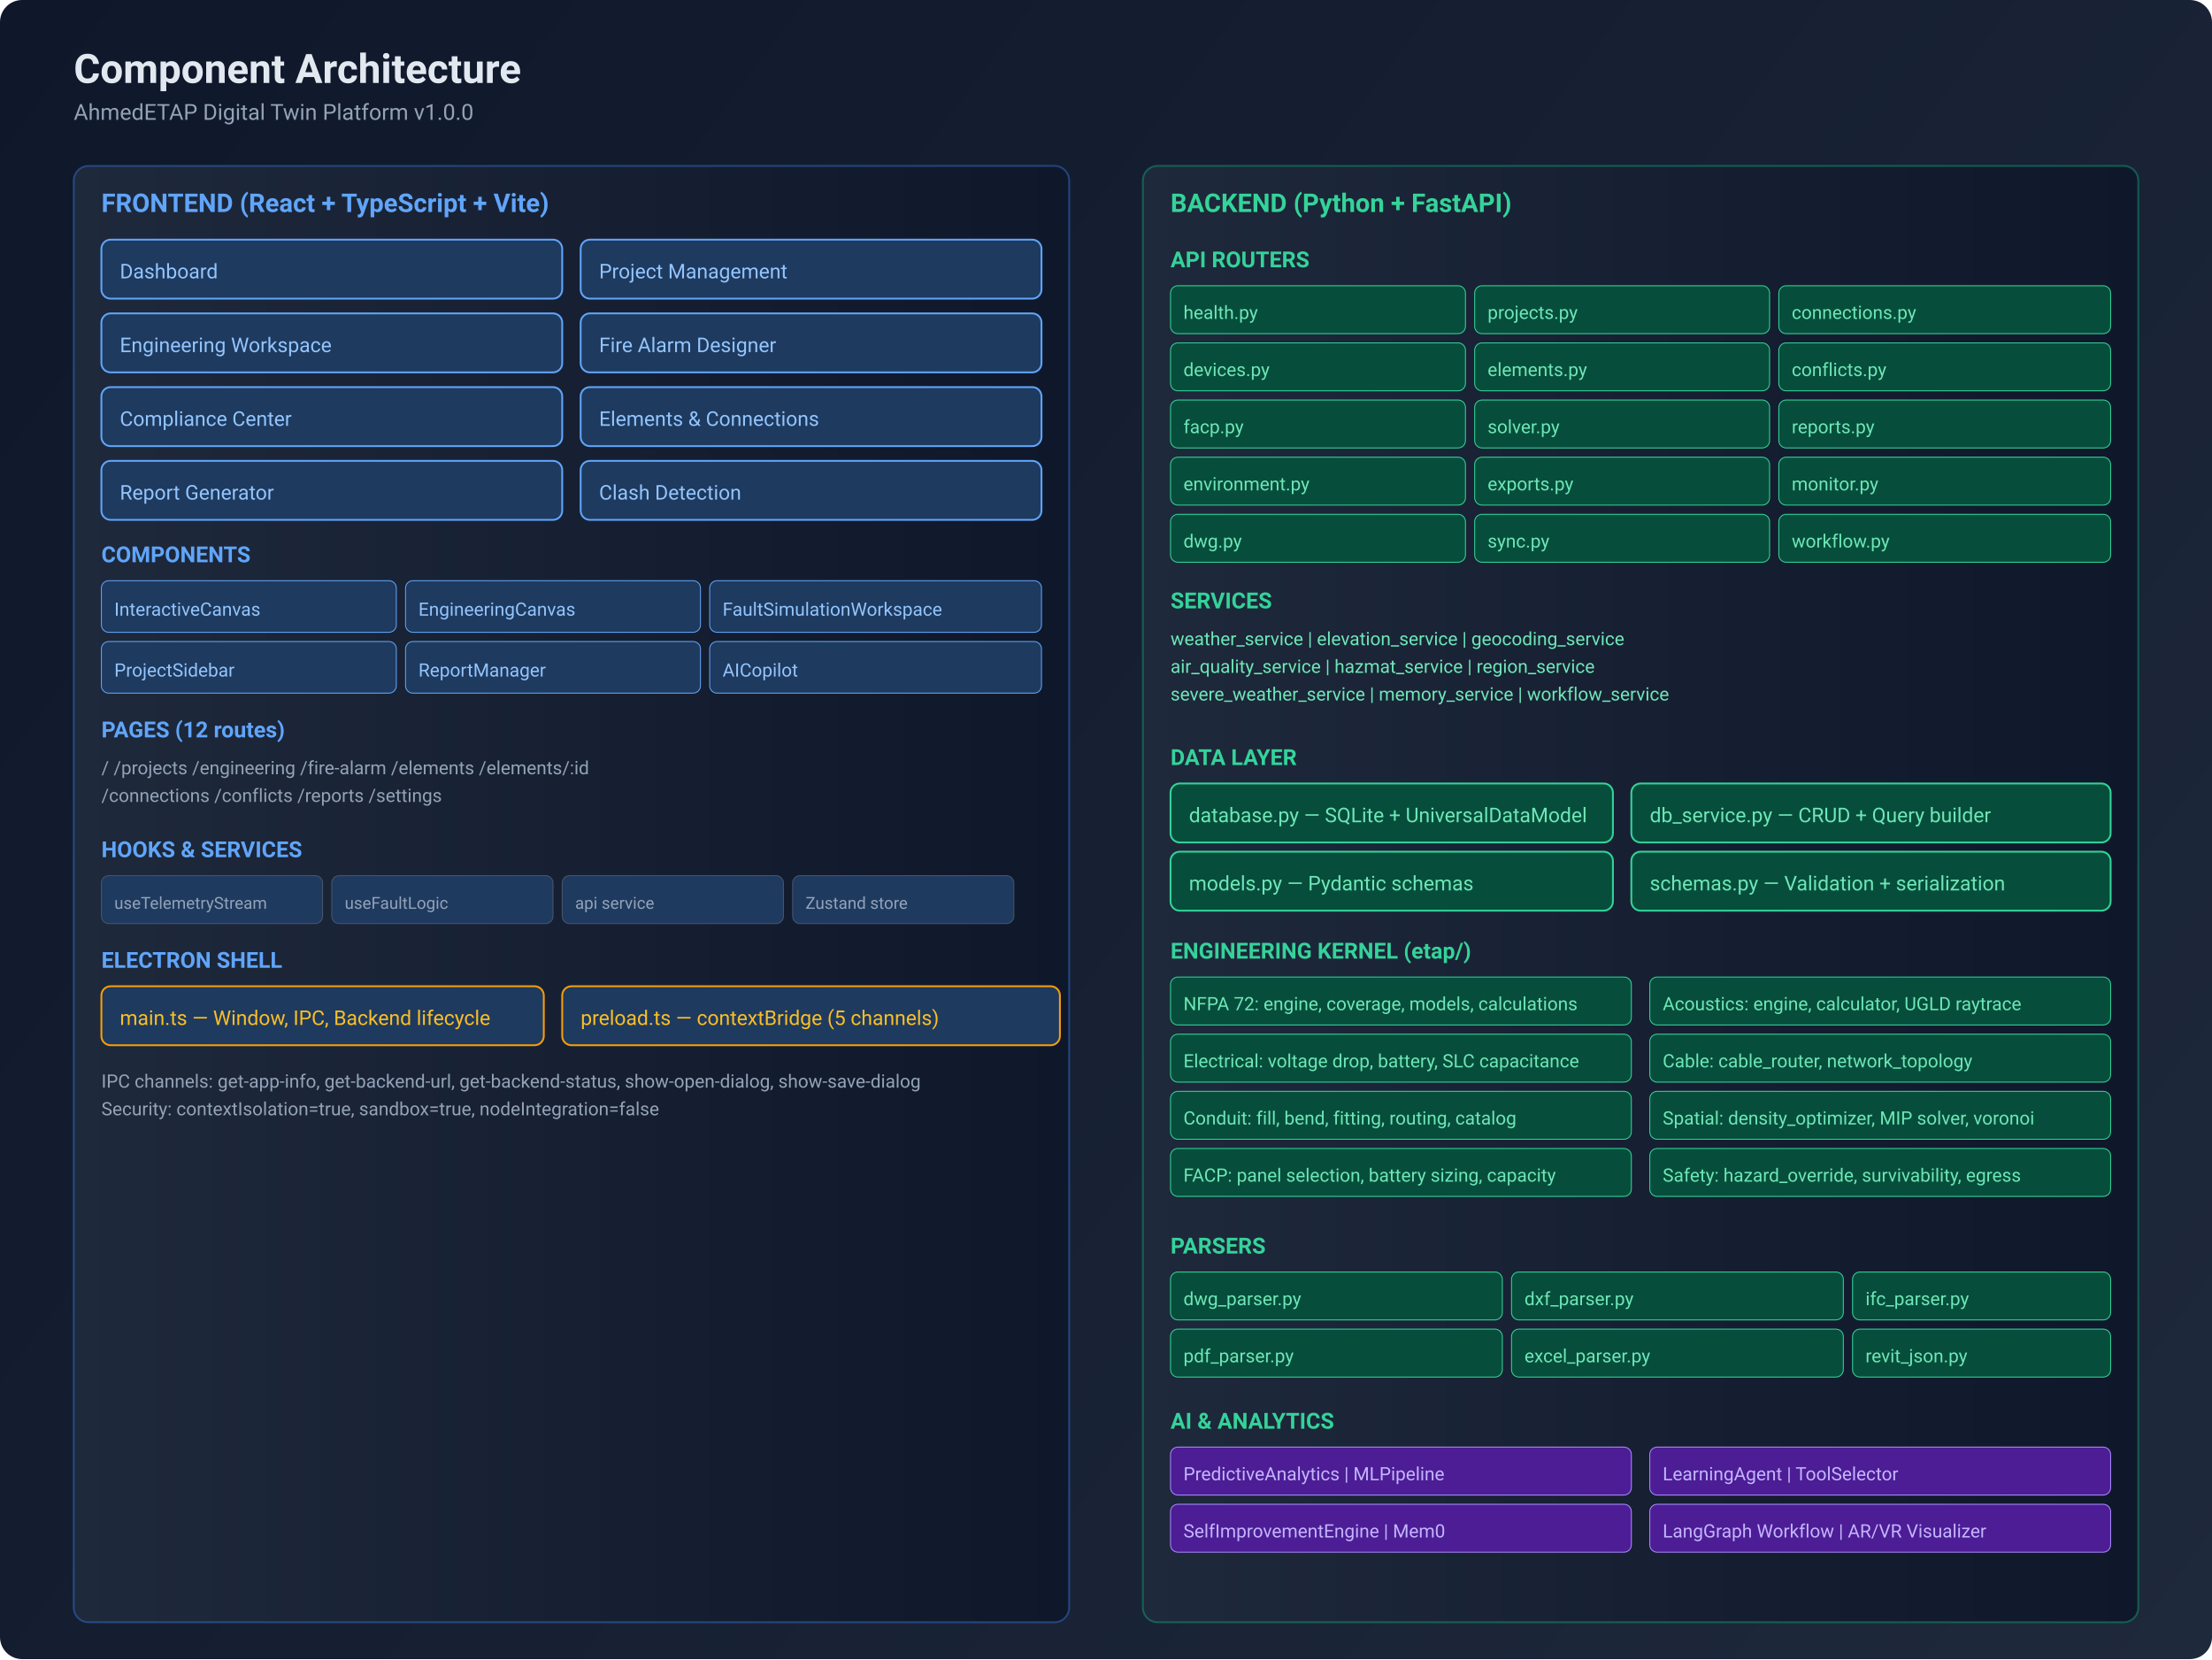
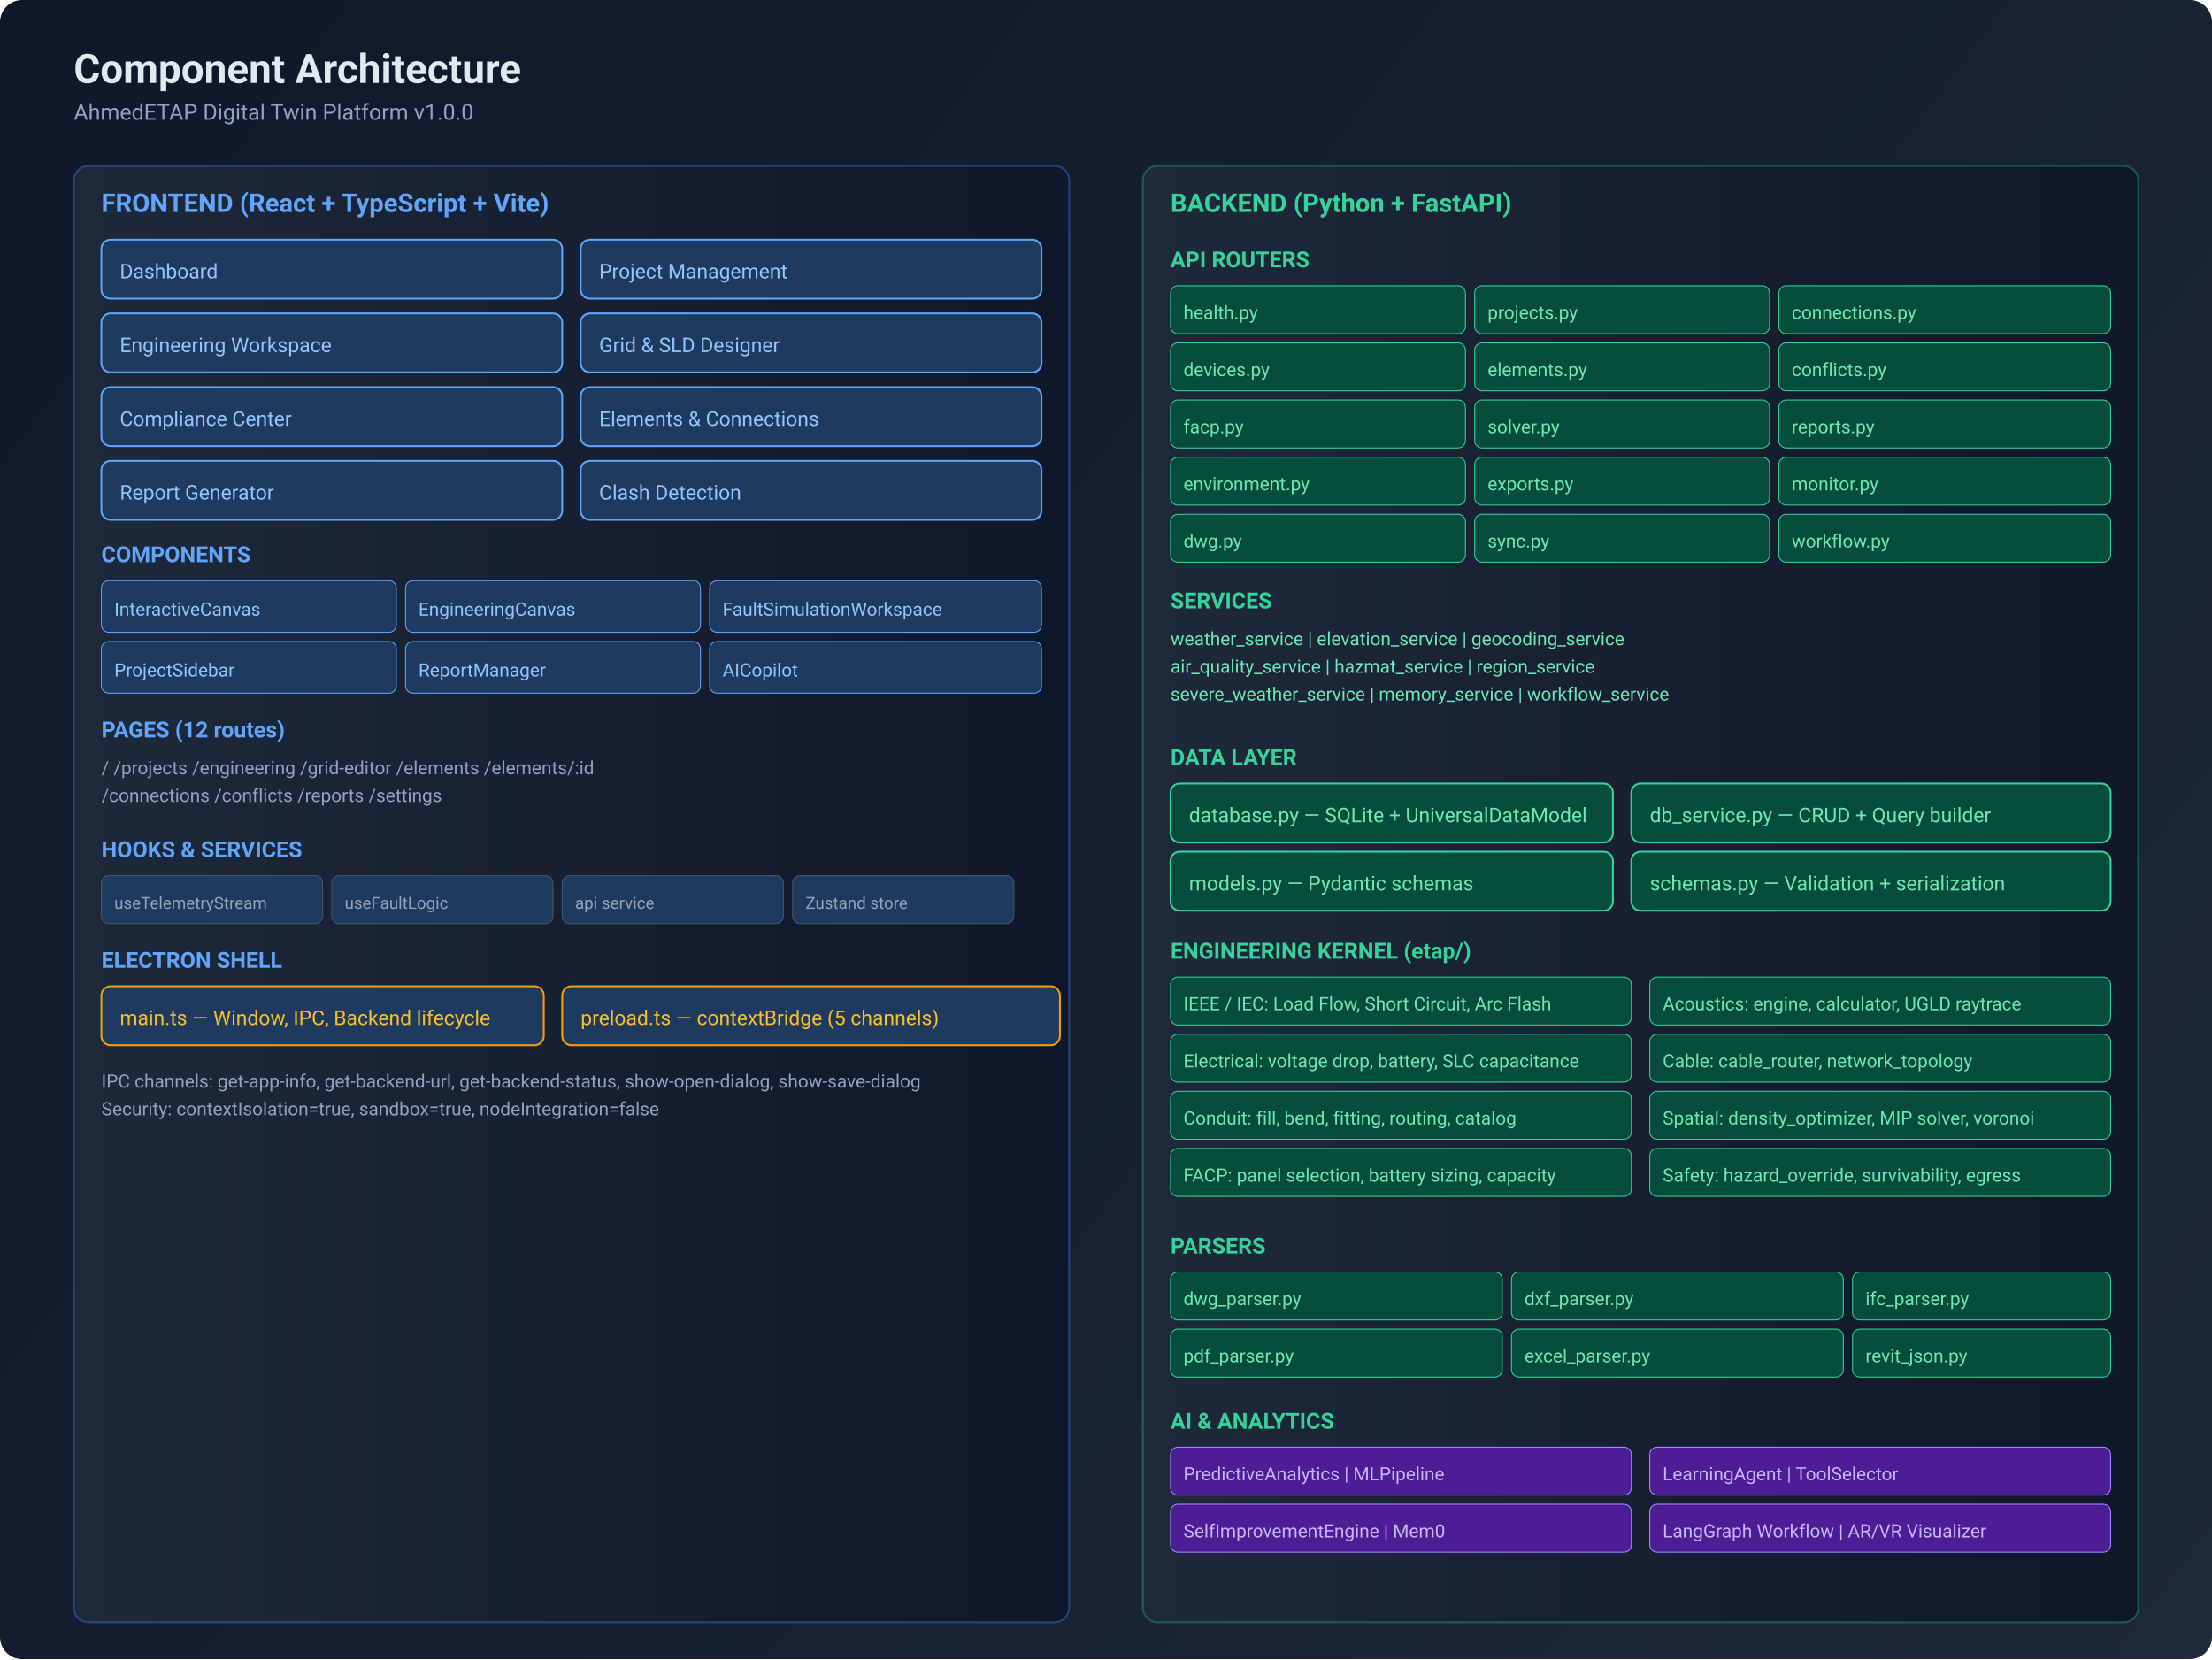
<svg xmlns="http://www.w3.org/2000/svg" viewBox="0 0 1200 900" font-family="'SF Pro Display', -apple-system, BlinkMacSystemFont, 'Segoe UI', Roboto, sans-serif">
  <defs>
    <linearGradient id="bg" x1="0" y1="0" x2="1200" y2="900" gradientUnits="userSpaceOnUse">
      <stop offset="0" stop-color="#0f172a" />
      <stop offset="1" stop-color="#1e293b" />
    </linearGradient>
    <linearGradient id="box">
      <stop offset="0" stop-color="#1e293b" />
      <stop offset="1" stop-color="#0f172a" />
    </linearGradient>
  </defs>
  <rect width="1200" height="900" fill="url(#bg)" rx="12" />
  <text x="40" y="45" fill="#e2e8f0" font-size="22" font-weight="700">Component Architecture</text>
  <text x="40" y="65" fill="#94a3b8" font-size="12">AhmedETAP Digital Twin Platform v1.0.0</text>
  <rect x="40" y="90" width="540" height="790" rx="8" fill="url(#box)" stroke="#3b82f6" stroke-width="1" stroke-opacity=".4" />
  <text x="55" y="115" fill="#60a5fa" font-size="14" font-weight="600">FRONTEND (React + TypeScript + Vite)</text>
  <rect x="55" y="130" width="250" height="32" rx="5" fill="#1e3a5f" stroke="#60a5fa" stroke-width="1" />
  <text x="65" y="151" fill="#93c5fd" font-size="11">Dashboard</text>
  <rect x="315" y="130" width="250" height="32" rx="5" fill="#1e3a5f" stroke="#60a5fa" stroke-width="1" />
  <text x="325" y="151" fill="#93c5fd" font-size="11">Project Management</text>
  <rect x="55" y="170" width="250" height="32" rx="5" fill="#1e3a5f" stroke="#60a5fa" stroke-width="1" />
  <text x="65" y="191" fill="#93c5fd" font-size="11">Engineering Workspace</text>
  <rect x="315" y="170" width="250" height="32" rx="5" fill="#1e3a5f" stroke="#60a5fa" stroke-width="1" />
-   <text x="325" y="191" fill="#93c5fd" font-size="11">Fire Alarm Designer</text>
+   <text x="325" y="191" fill="#93c5fd" font-size="11">Grid &amp; SLD Designer</text>
  <rect x="55" y="210" width="250" height="32" rx="5" fill="#1e3a5f" stroke="#60a5fa" stroke-width="1" />
  <text x="65" y="231" fill="#93c5fd" font-size="11">Compliance Center</text>
  <rect x="315" y="210" width="250" height="32" rx="5" fill="#1e3a5f" stroke="#60a5fa" stroke-width="1" />
  <text x="325" y="231" fill="#93c5fd" font-size="11">Elements &amp; Connections</text>
  <rect x="55" y="250" width="250" height="32" rx="5" fill="#1e3a5f" stroke="#60a5fa" stroke-width="1" />
  <text x="65" y="271" fill="#93c5fd" font-size="11">Report Generator</text>
  <rect x="315" y="250" width="250" height="32" rx="5" fill="#1e3a5f" stroke="#60a5fa" stroke-width="1" />
  <text x="325" y="271" fill="#93c5fd" font-size="11">Clash Detection</text>
  <text x="55" y="305" fill="#60a5fa" font-size="12" font-weight="600">COMPONENTS</text>
  <rect x="55" y="315" width="160" height="28" rx="4" fill="#1e3a5f" stroke="#60a5fa" stroke-width=".5" />
  <text x="62" y="334" fill="#93c5fd" font-size="10">InteractiveCanvas</text>
  <rect x="220" y="315" width="160" height="28" rx="4" fill="#1e3a5f" stroke="#60a5fa" stroke-width=".5" />
  <text x="227" y="334" fill="#93c5fd" font-size="10">EngineeringCanvas</text>
  <rect x="385" y="315" width="180" height="28" rx="4" fill="#1e3a5f" stroke="#60a5fa" stroke-width=".5" />
  <text x="392" y="334" fill="#93c5fd" font-size="10">FaultSimulationWorkspace</text>
  <rect x="55" y="348" width="160" height="28" rx="4" fill="#1e3a5f" stroke="#60a5fa" stroke-width=".5" />
  <text x="62" y="367" fill="#93c5fd" font-size="10">ProjectSidebar</text>
  <rect x="220" y="348" width="160" height="28" rx="4" fill="#1e3a5f" stroke="#60a5fa" stroke-width=".5" />
  <text x="227" y="367" fill="#93c5fd" font-size="10">ReportManager</text>
  <rect x="385" y="348" width="180" height="28" rx="4" fill="#1e3a5f" stroke="#60a5fa" stroke-width=".5" />
  <text x="392" y="367" fill="#93c5fd" font-size="10">AICopilot</text>
  <text x="55" y="400" fill="#60a5fa" font-size="12" font-weight="600">PAGES (12 routes)</text>
-   <text x="55" y="420" fill="#94a3b8" font-size="10">/ /projects /engineering /fire-alarm /elements /elements/:id</text>
+   <text x="55" y="420" fill="#94a3b8" font-size="10">/ /projects /engineering /grid-editor /elements /elements/:id</text>
  <text x="55" y="435" fill="#94a3b8" font-size="10">/connections /conflicts /reports /settings</text>
  <text x="55" y="465" fill="#60a5fa" font-size="12" font-weight="600">HOOKS &amp; SERVICES</text>
  <rect x="55" y="475" width="120" height="26" rx="4" fill="#1e3a5f" stroke="#475569" stroke-width=".5" />
  <text x="62" y="493" fill="#94a3b8" font-size="9">useTelemetryStream</text>
  <rect x="180" y="475" width="120" height="26" rx="4" fill="#1e3a5f" stroke="#475569" stroke-width=".5" />
  <text x="187" y="493" fill="#94a3b8" font-size="9">useFaultLogic</text>
  <rect x="305" y="475" width="120" height="26" rx="4" fill="#1e3a5f" stroke="#475569" stroke-width=".5" />
  <text x="312" y="493" fill="#94a3b8" font-size="9">api service</text>
  <rect x="430" y="475" width="120" height="26" rx="4" fill="#1e3a5f" stroke="#475569" stroke-width=".5" />
  <text x="437" y="493" fill="#94a3b8" font-size="9">Zustand store</text>
  <text x="55" y="525" fill="#60a5fa" font-size="12" font-weight="600">ELECTRON SHELL</text>
  <rect x="55" y="535" width="240" height="32" rx="5" fill="#1e3a5f" stroke="#f59e0b" stroke-width="1" />
  <text x="65" y="556" fill="#fbbf24" font-size="11">main.ts — Window, IPC, Backend lifecycle</text>
  <rect x="305" y="535" width="270" height="32" rx="5" fill="#1e3a5f" stroke="#f59e0b" stroke-width="1" />
  <text x="315" y="556" fill="#fbbf24" font-size="11">preload.ts — contextBridge (5 channels)</text>
  <text x="55" y="590" fill="#94a3b8" font-size="10">IPC channels: get-app-info, get-backend-url, get-backend-status, show-open-dialog, show-save-dialog</text>
  <text x="55" y="605" fill="#94a3b8" font-size="10">Security: contextIsolation=true, sandbox=true, nodeIntegration=false</text>
  <rect x="620" y="90" width="540" height="790" rx="8" fill="url(#box)" stroke="#10b981" stroke-width="1" stroke-opacity=".4" />
  <text x="635" y="115" fill="#34d399" font-size="14" font-weight="600">BACKEND (Python + FastAPI)</text>
  <text x="635" y="145" fill="#34d399" font-size="12" font-weight="600">API ROUTERS</text>
  <rect x="635" y="155" width="160" height="26" rx="4" fill="#064e3b" stroke="#34d399" stroke-width=".5" />
  <text x="642" y="173" fill="#6ee7b7" font-size="10">health.py</text>
  <rect x="800" y="155" width="160" height="26" rx="4" fill="#064e3b" stroke="#34d399" stroke-width=".5" />
  <text x="807" y="173" fill="#6ee7b7" font-size="10">projects.py</text>
  <rect x="965" y="155" width="180" height="26" rx="4" fill="#064e3b" stroke="#34d399" stroke-width=".5" />
  <text x="972" y="173" fill="#6ee7b7" font-size="10">connections.py</text>
  <rect x="635" y="186" width="160" height="26" rx="4" fill="#064e3b" stroke="#34d399" stroke-width=".5" />
  <text x="642" y="204" fill="#6ee7b7" font-size="10">devices.py</text>
  <rect x="800" y="186" width="160" height="26" rx="4" fill="#064e3b" stroke="#34d399" stroke-width=".5" />
  <text x="807" y="204" fill="#6ee7b7" font-size="10">elements.py</text>
  <rect x="965" y="186" width="180" height="26" rx="4" fill="#064e3b" stroke="#34d399" stroke-width=".5" />
  <text x="972" y="204" fill="#6ee7b7" font-size="10">conflicts.py</text>
  <rect x="635" y="217" width="160" height="26" rx="4" fill="#064e3b" stroke="#34d399" stroke-width=".5" />
  <text x="642" y="235" fill="#6ee7b7" font-size="10">facp.py</text>
  <rect x="800" y="217" width="160" height="26" rx="4" fill="#064e3b" stroke="#34d399" stroke-width=".5" />
  <text x="807" y="235" fill="#6ee7b7" font-size="10">solver.py</text>
  <rect x="965" y="217" width="180" height="26" rx="4" fill="#064e3b" stroke="#34d399" stroke-width=".5" />
  <text x="972" y="235" fill="#6ee7b7" font-size="10">reports.py</text>
  <rect x="635" y="248" width="160" height="26" rx="4" fill="#064e3b" stroke="#34d399" stroke-width=".5" />
  <text x="642" y="266" fill="#6ee7b7" font-size="10">environment.py</text>
  <rect x="800" y="248" width="160" height="26" rx="4" fill="#064e3b" stroke="#34d399" stroke-width=".5" />
  <text x="807" y="266" fill="#6ee7b7" font-size="10">exports.py</text>
  <rect x="965" y="248" width="180" height="26" rx="4" fill="#064e3b" stroke="#34d399" stroke-width=".5" />
  <text x="972" y="266" fill="#6ee7b7" font-size="10">monitor.py</text>
  <rect x="635" y="279" width="160" height="26" rx="4" fill="#064e3b" stroke="#34d399" stroke-width=".5" />
  <text x="642" y="297" fill="#6ee7b7" font-size="10">dwg.py</text>
  <rect x="800" y="279" width="160" height="26" rx="4" fill="#064e3b" stroke="#34d399" stroke-width=".5" />
  <text x="807" y="297" fill="#6ee7b7" font-size="10">sync.py</text>
  <rect x="965" y="279" width="180" height="26" rx="4" fill="#064e3b" stroke="#34d399" stroke-width=".5" />
  <text x="972" y="297" fill="#6ee7b7" font-size="10">workflow.py</text>
  <text x="635" y="330" fill="#34d399" font-size="12" font-weight="600">SERVICES</text>
  <text x="635" y="350" fill="#6ee7b7" font-size="10">weather_service | elevation_service | geocoding_service</text>
  <text x="635" y="365" fill="#6ee7b7" font-size="10">air_quality_service | hazmat_service | region_service</text>
  <text x="635" y="380" fill="#6ee7b7" font-size="10">severe_weather_service | memory_service | workflow_service</text>
  <text x="635" y="415" fill="#34d399" font-size="12" font-weight="600">DATA LAYER</text>
  <rect x="635" y="425" width="240" height="32" rx="5" fill="#064e3b" stroke="#34d399" stroke-width="1" />
  <text x="645" y="446" fill="#6ee7b7" font-size="11">database.py — SQLite + UniversalDataModel</text>
  <rect x="885" y="425" width="260" height="32" rx="5" fill="#064e3b" stroke="#34d399" stroke-width="1" />
  <text x="895" y="446" fill="#6ee7b7" font-size="11">db_service.py — CRUD + Query builder</text>
  <rect x="635" y="462" width="240" height="32" rx="5" fill="#064e3b" stroke="#34d399" stroke-width="1" />
  <text x="645" y="483" fill="#6ee7b7" font-size="11">models.py — Pydantic schemas</text>
  <rect x="885" y="462" width="260" height="32" rx="5" fill="#064e3b" stroke="#34d399" stroke-width="1" />
  <text x="895" y="483" fill="#6ee7b7" font-size="11">schemas.py — Validation + serialization</text>
  <text x="635" y="520" fill="#34d399" font-size="12" font-weight="600">ENGINEERING KERNEL (etap/)</text>
  <rect x="635" y="530" width="250" height="26" rx="4" fill="#064e3b" stroke="#34d399" stroke-width=".5" />
-   <text x="642" y="548" fill="#6ee7b7" font-size="10">NFPA 72: engine, coverage, models, calculations</text>
+   <text x="642" y="548" fill="#6ee7b7" font-size="10">IEEE / IEC: Load Flow, Short Circuit, Arc Flash</text>
  <rect x="895" y="530" width="250" height="26" rx="4" fill="#064e3b" stroke="#34d399" stroke-width=".5" />
  <text x="902" y="548" fill="#6ee7b7" font-size="10">Acoustics: engine, calculator, UGLD raytrace</text>
  <rect x="635" y="561" width="250" height="26" rx="4" fill="#064e3b" stroke="#34d399" stroke-width=".5" />
  <text x="642" y="579" fill="#6ee7b7" font-size="10">Electrical: voltage drop, battery, SLC capacitance</text>
  <rect x="895" y="561" width="250" height="26" rx="4" fill="#064e3b" stroke="#34d399" stroke-width=".5" />
  <text x="902" y="579" fill="#6ee7b7" font-size="10">Cable: cable_router, network_topology</text>
  <rect x="635" y="592" width="250" height="26" rx="4" fill="#064e3b" stroke="#34d399" stroke-width=".5" />
  <text x="642" y="610" fill="#6ee7b7" font-size="10">Conduit: fill, bend, fitting, routing, catalog</text>
  <rect x="895" y="592" width="250" height="26" rx="4" fill="#064e3b" stroke="#34d399" stroke-width=".5" />
  <text x="902" y="610" fill="#6ee7b7" font-size="10">Spatial: density_optimizer, MIP solver, voronoi</text>
  <rect x="635" y="623" width="250" height="26" rx="4" fill="#064e3b" stroke="#34d399" stroke-width=".5" />
  <text x="642" y="641" fill="#6ee7b7" font-size="10">FACP: panel selection, battery sizing, capacity</text>
  <rect x="895" y="623" width="250" height="26" rx="4" fill="#064e3b" stroke="#34d399" stroke-width=".5" />
  <text x="902" y="641" fill="#6ee7b7" font-size="10">Safety: hazard_override, survivability, egress</text>
  <text x="635" y="680" fill="#34d399" font-size="12" font-weight="600">PARSERS</text>
  <rect x="635" y="690" width="180" height="26" rx="4" fill="#064e3b" stroke="#34d399" stroke-width=".5" />
  <text x="642" y="708" fill="#6ee7b7" font-size="10">dwg_parser.py</text>
  <rect x="820" y="690" width="180" height="26" rx="4" fill="#064e3b" stroke="#34d399" stroke-width=".5" />
  <text x="827" y="708" fill="#6ee7b7" font-size="10">dxf_parser.py</text>
  <rect x="1005" y="690" width="140" height="26" rx="4" fill="#064e3b" stroke="#34d399" stroke-width=".5" />
  <text x="1012" y="708" fill="#6ee7b7" font-size="10">ifc_parser.py</text>
  <rect x="635" y="721" width="180" height="26" rx="4" fill="#064e3b" stroke="#34d399" stroke-width=".5" />
  <text x="642" y="739" fill="#6ee7b7" font-size="10">pdf_parser.py</text>
  <rect x="820" y="721" width="180" height="26" rx="4" fill="#064e3b" stroke="#34d399" stroke-width=".5" />
  <text x="827" y="739" fill="#6ee7b7" font-size="10">excel_parser.py</text>
  <rect x="1005" y="721" width="140" height="26" rx="4" fill="#064e3b" stroke="#34d399" stroke-width=".5" />
  <text x="1012" y="739" fill="#6ee7b7" font-size="10">revit_json.py</text>
  <text x="635" y="775" fill="#34d399" font-size="12" font-weight="600">AI &amp; ANALYTICS</text>
  <rect x="635" y="785" width="250" height="26" rx="4" fill="#4c1d95" stroke="#a78bfa" stroke-width=".5" />
  <text x="642" y="803" fill="#c4b5fd" font-size="10">PredictiveAnalytics | MLPipeline</text>
  <rect x="895" y="785" width="250" height="26" rx="4" fill="#4c1d95" stroke="#a78bfa" stroke-width=".5" />
  <text x="902" y="803" fill="#c4b5fd" font-size="10">LearningAgent | ToolSelector</text>
  <rect x="635" y="816" width="250" height="26" rx="4" fill="#4c1d95" stroke="#a78bfa" stroke-width=".5" />
  <text x="642" y="834" fill="#c4b5fd" font-size="10">SelfImprovementEngine | Mem0</text>
  <rect x="895" y="816" width="250" height="26" rx="4" fill="#4c1d95" stroke="#a78bfa" stroke-width=".5" />
  <text x="902" y="834" fill="#c4b5fd" font-size="10">LangGraph Workflow | AR/VR Visualizer</text>
</svg>
